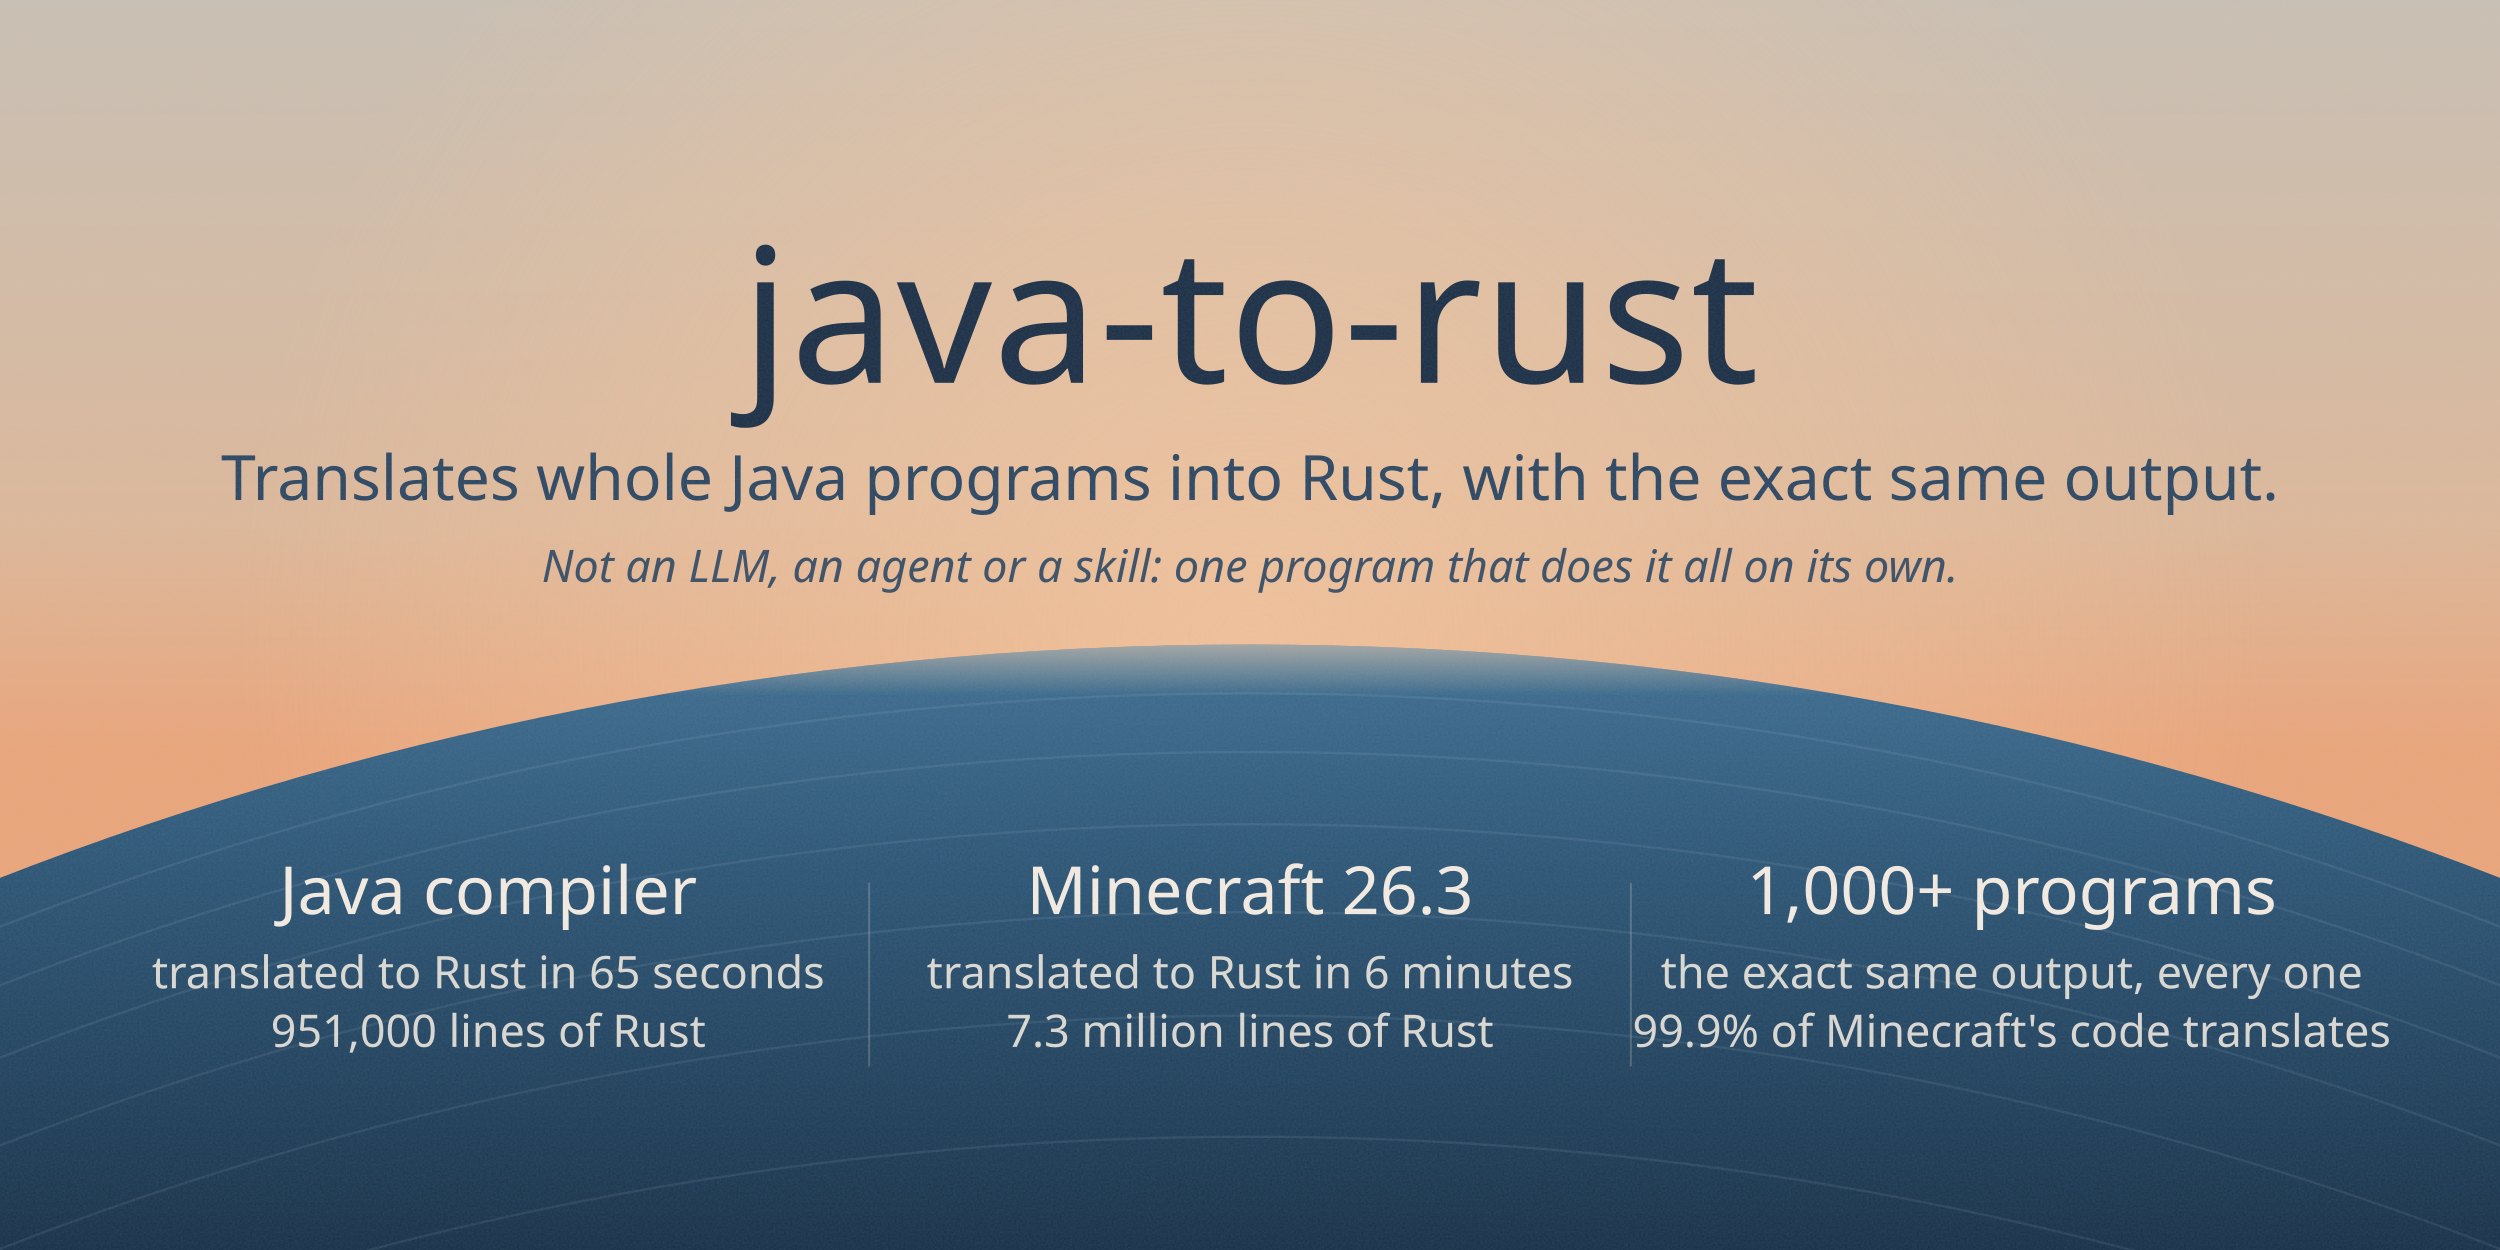
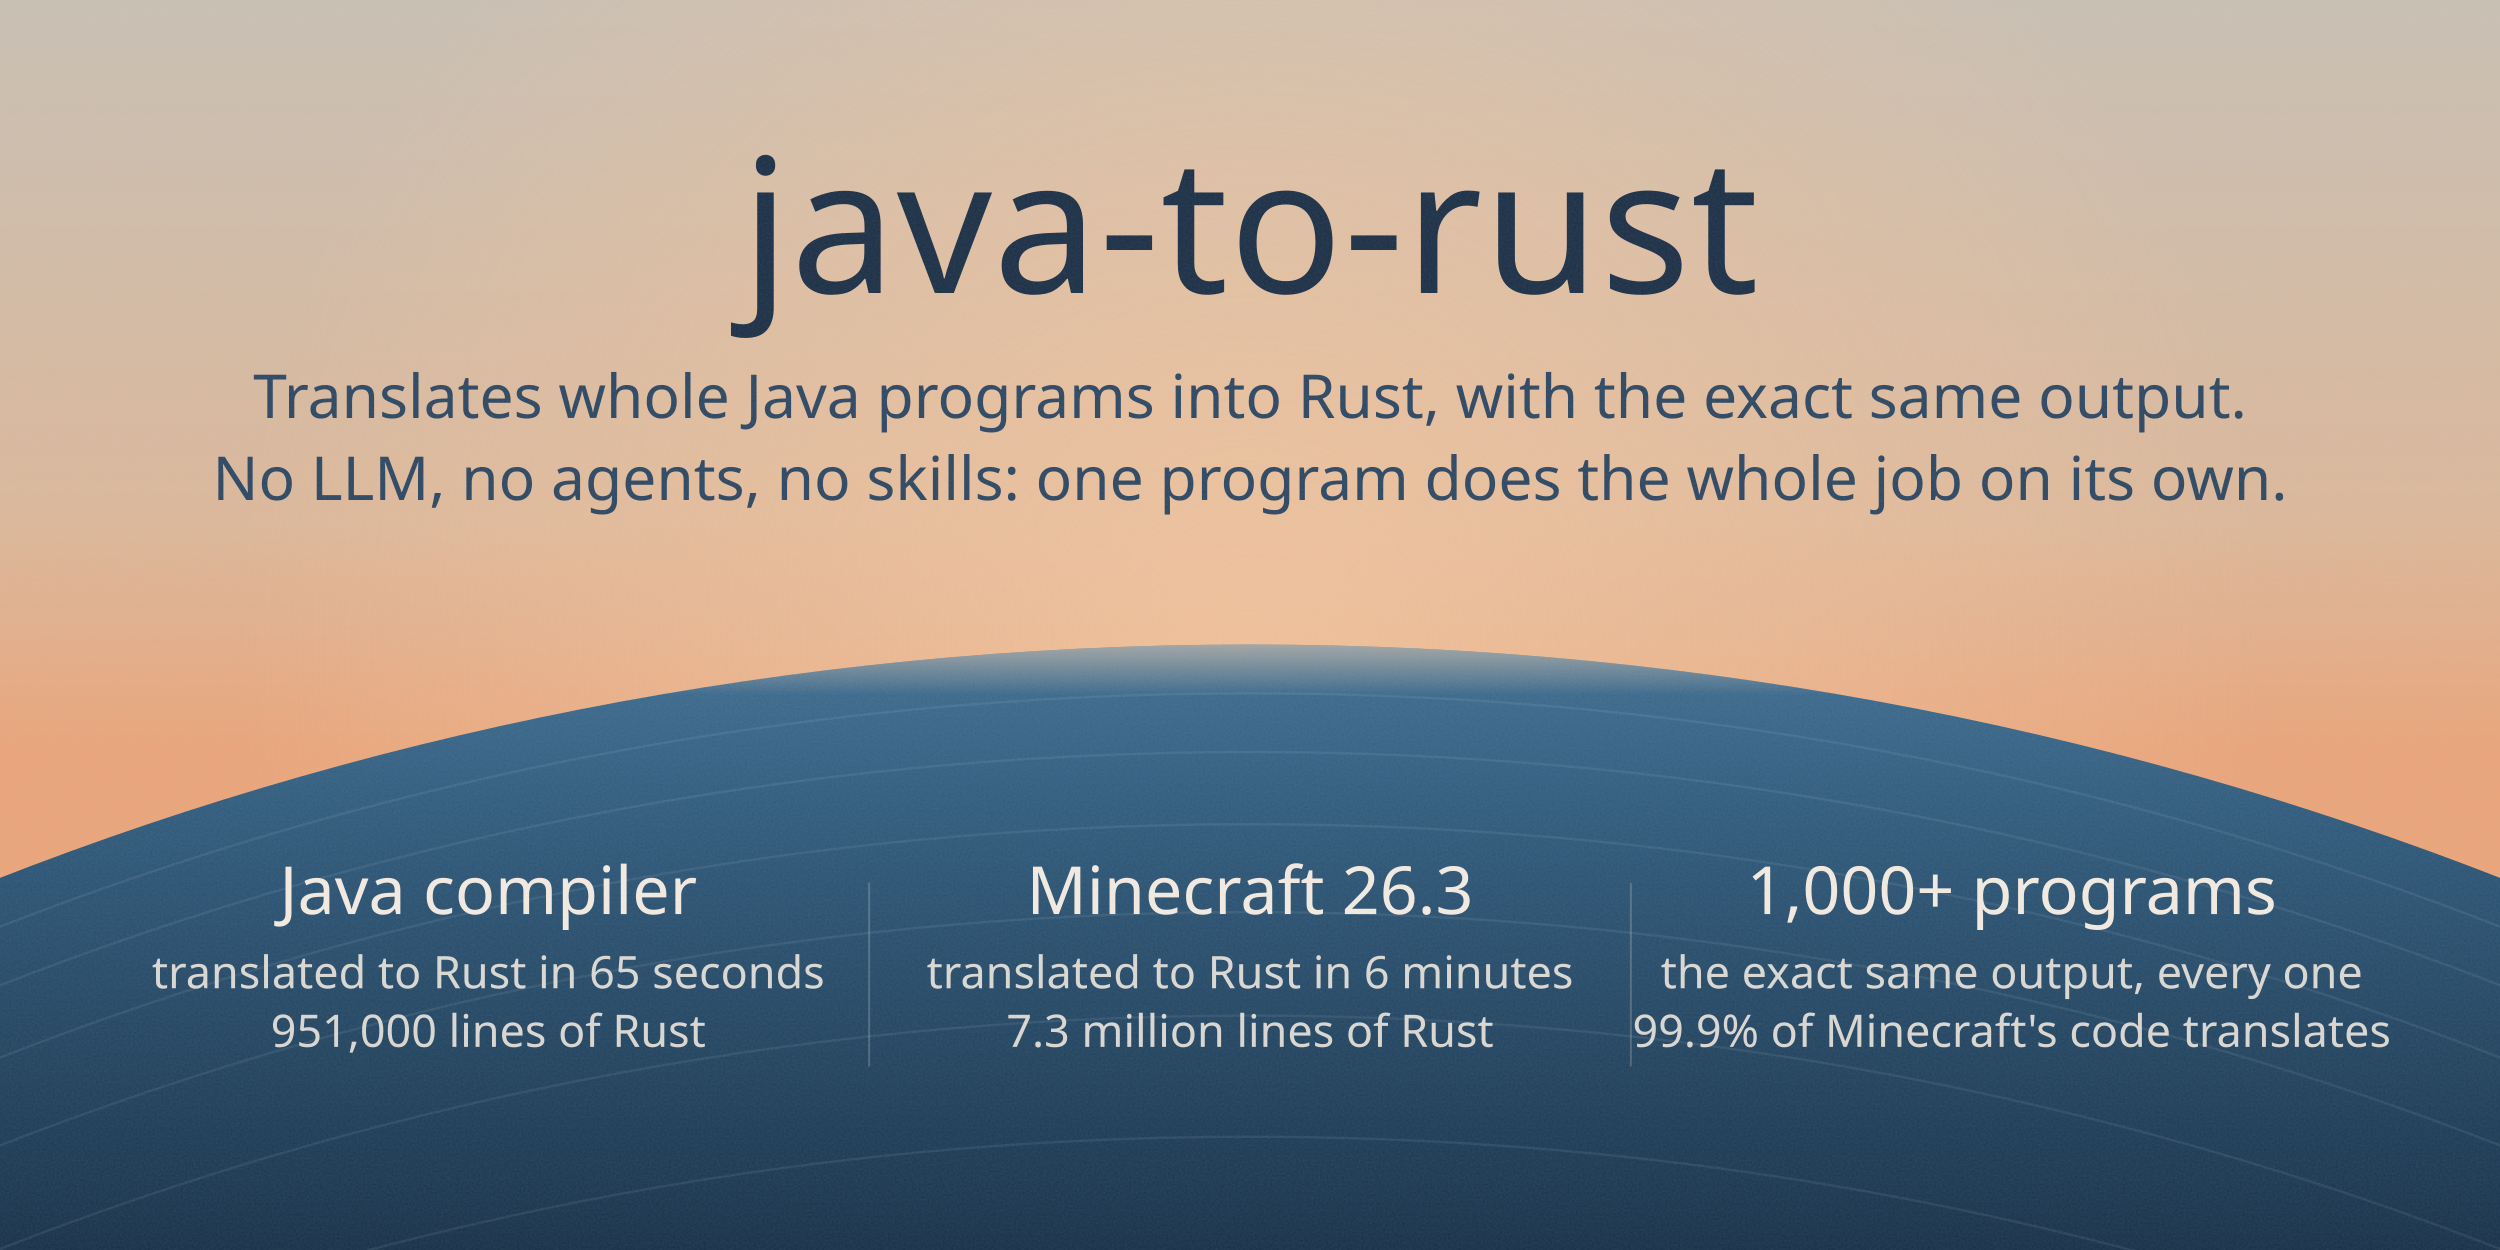
<svg xmlns="http://www.w3.org/2000/svg" width="1280" height="640" viewBox="0 0 1280 640">
  <defs>
    <linearGradient id="sky" x1="0" y1="0" x2="0" y2="1">
      <stop offset="0" stop-color="#c9c0b4" />
      <stop offset="0.42" stop-color="#ddb89a" />
      <stop offset="0.6" stop-color="#eba57a" />
    </linearGradient>
    <radialGradient id="glow" cx="640" cy="330" r="520" gradientUnits="userSpaceOnUse">
      <stop offset="0" stop-color="#f6c79f" stop-opacity="0.75" />
      <stop offset="1" stop-color="#f6c79f" stop-opacity="0" />
    </radialGradient>
    <linearGradient id="sea" gradientUnits="userSpaceOnUse" x1="0" y1="330" x2="0" y2="640">
      <stop offset="0" stop-color="#3f6f93" />
      <stop offset="0.35" stop-color="#2c5677" />
      <stop offset="1" stop-color="#173149" />
    </linearGradient>
    <linearGradient id="rim" x1="0" y1="0" x2="0" y2="1">
      <stop offset="0" stop-color="#f3d2b3" stop-opacity="0.55" />
      <stop offset="1" stop-color="#f3d2b3" stop-opacity="0" />
    </linearGradient>
    <clipPath id="world">
      <ellipse cx="640" cy="1960" rx="1700" ry="1630" />
    </clipPath>
    <filter id="grain" x="0" y="0" width="100%" height="100%">
      <feTurbulence type="fractalNoise" baseFrequency="0.9" numOctaves="2" seed="7" />
      <feColorMatrix values="0 0 0 0 0.5  0 0 0 0 0.5  0 0 0 0 0.5  0 0 0 0.11 0" />
    </filter>
  </defs>
  <rect width="1280" height="640" fill="url(#sky)" />
  <rect width="1280" height="640" fill="url(#glow)" />
  <ellipse cx="640" cy="1960" rx="1700" ry="1630" fill="url(#sea)" />
  <g clip-path="url(#world)" fill="none" stroke="#d9e6ef" stroke-opacity="0.09" stroke-width="1.2">
    <ellipse cx="640" cy="1985" rx="1700" ry="1630" />
    <ellipse cx="640" cy="2015" rx="1700" ry="1630" />
    <ellipse cx="640" cy="2052" rx="1700" ry="1630" />
    <ellipse cx="640" cy="2097" rx="1700" ry="1630" />
    <ellipse cx="640" cy="2150" rx="1700" ry="1630" />
    <ellipse cx="640" cy="2212" rx="1700" ry="1630" />
    <ellipse cx="640" cy="2284" rx="1700" ry="1630" />
  </g>
  <rect x="0" y="330" width="1280" height="26" fill="url(#rim)" clip-path="url(#world)" />
  <g font-family="Crimson Pro" text-anchor="middle">
-     <text x="640" y="196" font-size="96" font-weight="500" letter-spacing="0.5" fill="#1b2f46">java-to-rust</text>
-     <text x="640" y="256" font-size="32" font-weight="400" fill="#2d4762">Translates whole Java programs into Rust, with the exact same output.</text>
-     <text x="640" y="298" font-size="23" font-weight="400" font-style="italic" fill="#3a4f66">Not an LLM, an agent or a skill: one program that does it all on its own.</text>
+     <text x="640" y="150" font-size="96" font-weight="500" letter-spacing="0.5" fill="#1b2f46">java-to-rust</text>
+     <g font-size="31" font-weight="400" fill="#2d4762">
+       <text x="640" y="214">Translates whole Java programs into Rust, with the exact same output.</text>
+       <text x="640" y="256">No LLM, no agents, no skills: one program does the whole job on its own.</text>
+     </g>
  </g>
  <g font-family="Crimson Pro" text-anchor="middle" fill="#f4ece2">
    <text x="250" y="468" font-size="34" font-weight="500">Java compiler</text>
    <text x="250" y="506" font-size="23" font-weight="400" fill-opacity="0.88">translated to Rust in 65 seconds</text>
    <text x="250" y="536" font-size="23" font-weight="400" fill-opacity="0.88">951,000 lines of Rust</text>
    <text x="640" y="468" font-size="34" font-weight="500">Minecraft 26.3</text>
    <text x="640" y="506" font-size="23" font-weight="400" fill-opacity="0.88">translated to Rust in 6 minutes</text>
    <text x="640" y="536" font-size="23" font-weight="400" fill-opacity="0.88">7.3 million lines of Rust</text>
    <text x="1030" y="468" font-size="34" font-weight="500">1,000+ programs</text>
    <text x="1030" y="506" font-size="23" font-weight="400" fill-opacity="0.88">the exact same output, every one</text>
    <text x="1030" y="536" font-size="23" font-weight="400" fill-opacity="0.88">99.9% of Minecraft's code translates</text>
    <g stroke="#f4ece2" stroke-opacity="0.22" stroke-width="1">
      <path d="M445 452 V546" />
      <path d="M835 452 V546" />
    </g>
  </g>
  <rect width="1280" height="640" filter="url(#grain)" />
</svg>
